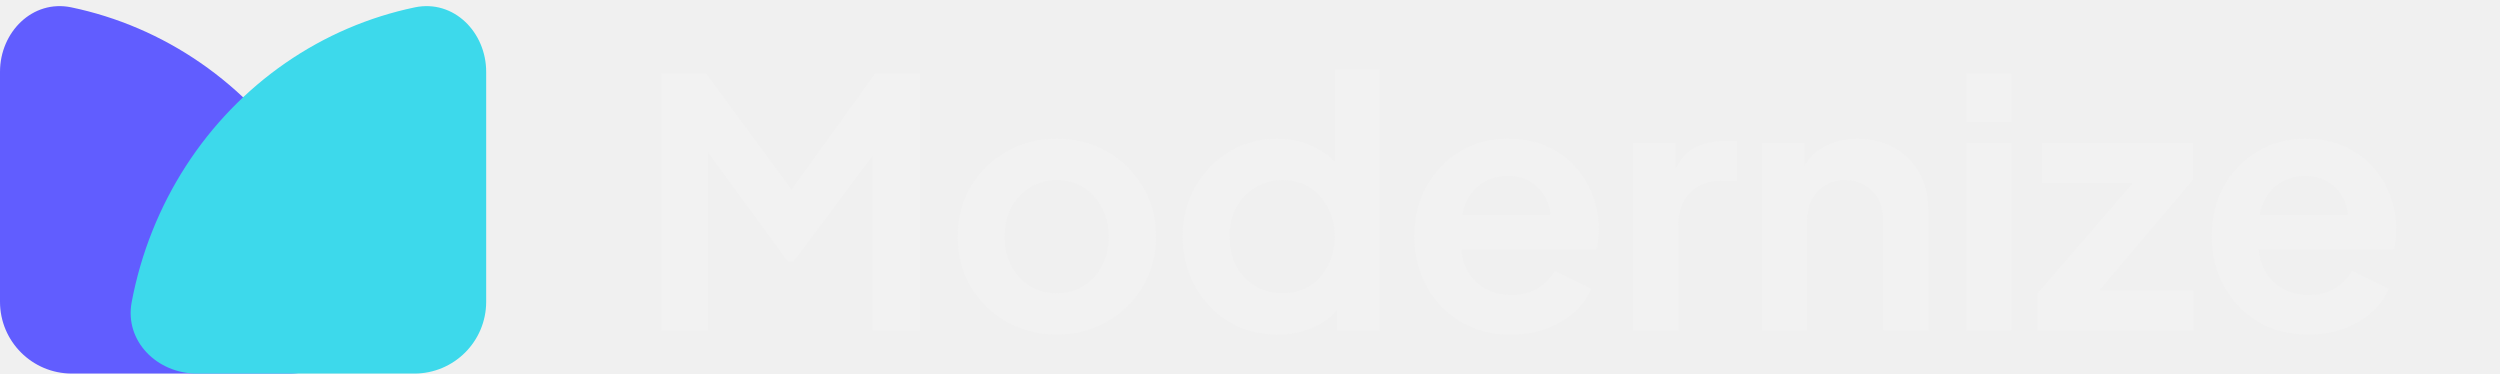
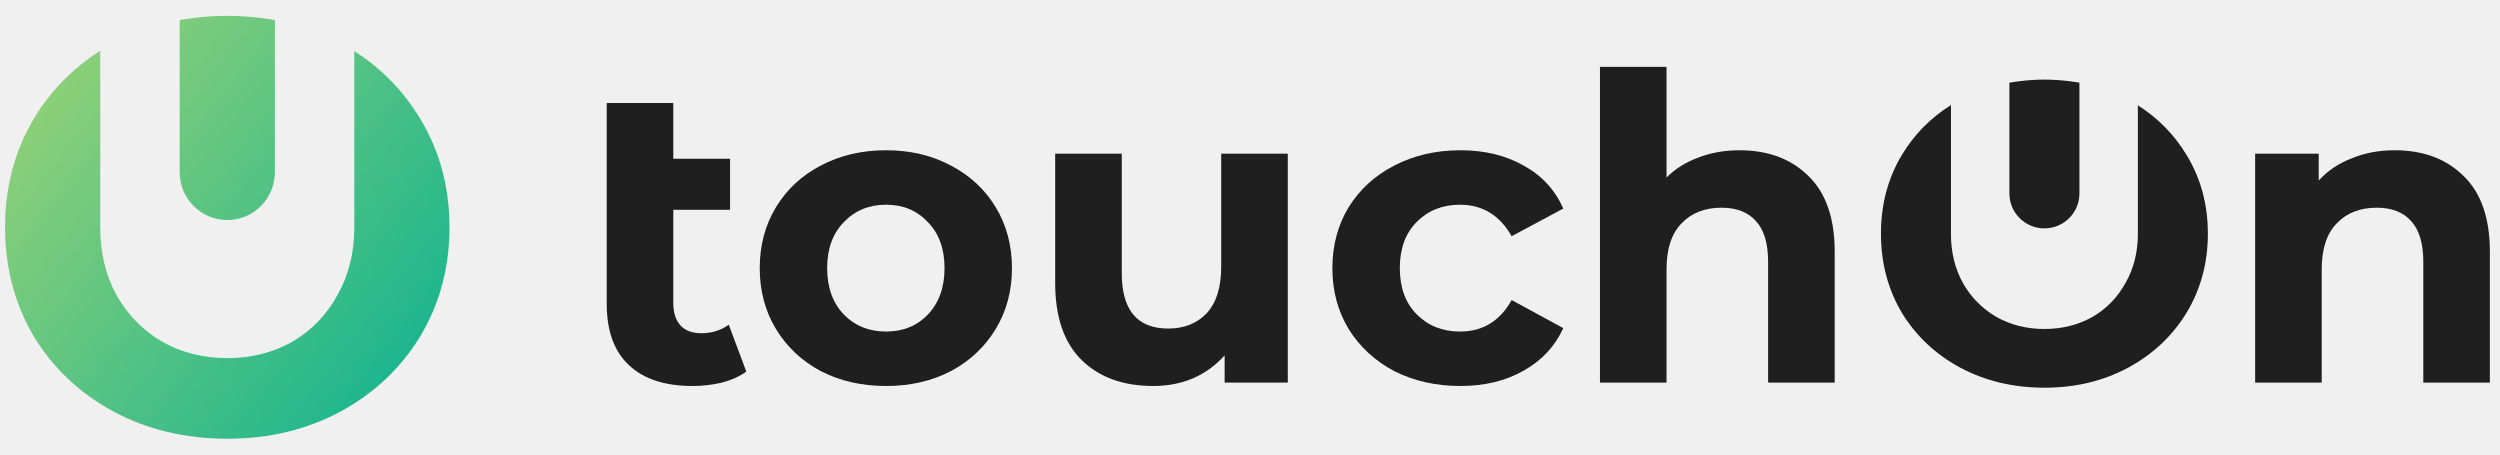
- <svg xmlns="http://www.w3.org/2000/svg" width="174" height="26" viewBox="0 0 174 26" fill="none">
-   <path d="M46.027 23V5.12H49.147L55.843 14.216H54.355L60.907 5.12H64.027V23H60.739V8.84L62.011 9.152L55.219 18.2H54.835L48.211 9.152L49.291 8.84V23H46.027ZM73.569 23.288C72.289 23.288 71.121 22.992 70.065 22.4C69.025 21.808 68.193 21 67.569 19.976C66.961 18.952 66.657 17.784 66.657 16.472C66.657 15.16 66.961 13.992 67.569 12.968C68.193 11.944 69.025 11.136 70.065 10.544C71.105 9.952 72.273 9.656 73.569 9.656C74.849 9.656 76.009 9.952 77.049 10.544C78.089 11.136 78.913 11.944 79.521 12.968C80.145 13.976 80.457 15.144 80.457 16.472C80.457 17.784 80.145 18.952 79.521 19.976C78.897 21 78.065 21.808 77.025 22.4C75.985 22.992 74.833 23.288 73.569 23.288ZM73.569 20.408C74.273 20.408 74.889 20.24 75.417 19.904C75.961 19.568 76.385 19.104 76.689 18.512C77.009 17.904 77.169 17.224 77.169 16.472C77.169 15.704 77.009 15.032 76.689 14.456C76.385 13.864 75.961 13.4 75.417 13.064C74.889 12.712 74.273 12.536 73.569 12.536C72.849 12.536 72.217 12.712 71.673 13.064C71.129 13.4 70.697 13.864 70.377 14.456C70.073 15.032 69.921 15.704 69.921 16.472C69.921 17.224 70.073 17.904 70.377 18.512C70.697 19.104 71.129 19.568 71.673 19.904C72.217 20.24 72.849 20.408 73.569 20.408ZM88.913 23.288C87.649 23.288 86.521 22.992 85.529 22.4C84.537 21.792 83.753 20.968 83.177 19.928C82.601 18.888 82.313 17.736 82.313 16.472C82.313 15.192 82.601 14.04 83.177 13.016C83.753 11.992 84.537 11.176 85.529 10.568C86.537 9.96 87.657 9.656 88.889 9.656C89.881 9.656 90.761 9.856 91.529 10.256C92.313 10.64 92.929 11.184 93.377 11.888L92.897 12.536V4.832H96.041V23H93.065V20.48L93.401 21.104C92.953 21.808 92.329 22.352 91.529 22.736C90.729 23.104 89.857 23.288 88.913 23.288ZM89.249 20.408C89.969 20.408 90.601 20.24 91.145 19.904C91.689 19.568 92.113 19.104 92.417 18.512C92.737 17.92 92.897 17.24 92.897 16.472C92.897 15.72 92.737 15.048 92.417 14.456C92.113 13.848 91.689 13.376 91.145 13.04C90.601 12.704 89.969 12.536 89.249 12.536C88.545 12.536 87.913 12.712 87.353 13.064C86.793 13.4 86.353 13.864 86.033 14.456C85.729 15.032 85.577 15.704 85.577 16.472C85.577 17.24 85.729 17.92 86.033 18.512C86.353 19.104 86.793 19.568 87.353 19.904C87.913 20.24 88.545 20.408 89.249 20.408ZM105.158 23.288C103.814 23.288 102.638 22.984 101.63 22.376C100.622 21.768 99.838 20.944 99.278 19.904C98.718 18.864 98.438 17.712 98.438 16.448C98.438 15.136 98.718 13.976 99.278 12.968C99.854 11.944 100.63 11.136 101.606 10.544C102.598 9.952 103.702 9.656 104.918 9.656C105.942 9.656 106.838 9.824 107.606 10.16C108.39 10.496 109.054 10.96 109.598 11.552C110.142 12.144 110.558 12.824 110.846 13.592C111.134 14.344 111.278 15.16 111.278 16.04C111.278 16.264 111.262 16.496 111.23 16.736C111.214 16.976 111.174 17.184 111.11 17.36H101.03V14.96H109.334L107.846 16.088C107.99 15.352 107.95 14.696 107.726 14.12C107.518 13.544 107.166 13.088 106.67 12.752C106.19 12.416 105.606 12.248 104.918 12.248C104.262 12.248 103.678 12.416 103.166 12.752C102.654 13.072 102.262 13.552 101.99 14.192C101.734 14.816 101.638 15.576 101.702 16.472C101.638 17.272 101.742 17.984 102.014 18.608C102.302 19.216 102.718 19.688 103.262 20.024C103.822 20.36 104.462 20.528 105.182 20.528C105.902 20.528 106.51 20.376 107.006 20.072C107.518 19.768 107.918 19.36 108.206 18.848L110.75 20.096C110.494 20.72 110.094 21.272 109.55 21.752C109.006 22.232 108.358 22.608 107.606 22.88C106.87 23.152 106.054 23.288 105.158 23.288ZM113.661 23V9.944H116.613V12.848L116.373 12.416C116.677 11.44 117.149 10.76 117.789 10.376C118.445 9.992 119.229 9.8 120.141 9.8H120.909V12.584H119.781C118.885 12.584 118.165 12.864 117.621 13.424C117.077 13.968 116.805 14.736 116.805 15.728V23H113.661ZM122.638 23V9.944H125.59V12.512L125.35 12.056C125.654 11.272 126.15 10.68 126.838 10.28C127.542 9.864 128.358 9.656 129.286 9.656C130.246 9.656 131.094 9.864 131.83 10.28C132.582 10.696 133.166 11.28 133.582 12.032C133.998 12.768 134.206 13.624 134.206 14.6V23H131.062V15.344C131.062 14.768 130.95 14.272 130.726 13.856C130.502 13.44 130.19 13.12 129.79 12.896C129.406 12.656 128.95 12.536 128.422 12.536C127.91 12.536 127.454 12.656 127.054 12.896C126.654 13.12 126.342 13.44 126.118 13.856C125.894 14.272 125.782 14.768 125.782 15.344V23H122.638ZM136.864 23V9.944H140.008V23H136.864ZM136.864 8.48V5.12H140.008V8.48H136.864ZM141.783 23V20.456L149.367 11.672L149.847 12.752H142.119V9.944H152.631V12.512L145.191 21.296L144.711 20.216H152.679V23H141.783ZM160.658 23.288C159.314 23.288 158.138 22.984 157.13 22.376C156.122 21.768 155.338 20.944 154.778 19.904C154.218 18.864 153.938 17.712 153.938 16.448C153.938 15.136 154.218 13.976 154.778 12.968C155.354 11.944 156.13 11.136 157.106 10.544C158.098 9.952 159.202 9.656 160.418 9.656C161.442 9.656 162.338 9.824 163.106 10.16C163.89 10.496 164.554 10.96 165.098 11.552C165.642 12.144 166.058 12.824 166.346 13.592C166.634 14.344 166.778 15.16 166.778 16.04C166.778 16.264 166.762 16.496 166.73 16.736C166.714 16.976 166.674 17.184 166.61 17.36H156.53V14.96H164.834L163.346 16.088C163.49 15.352 163.45 14.696 163.226 14.12C163.018 13.544 162.666 13.088 162.17 12.752C161.69 12.416 161.106 12.248 160.418 12.248C159.762 12.248 159.178 12.416 158.666 12.752C158.154 13.072 157.762 13.552 157.49 14.192C157.234 14.816 157.138 15.576 157.202 16.472C157.138 17.272 157.242 17.984 157.514 18.608C157.802 19.216 158.218 19.688 158.762 20.024C159.322 20.36 159.962 20.528 160.682 20.528C161.402 20.528 162.01 20.376 162.506 20.072C163.018 19.768 163.418 19.36 163.706 18.848L166.25 20.096C165.994 20.72 165.594 21.272 165.05 21.752C164.506 22.232 163.858 22.608 163.106 22.88C162.37 23.152 161.554 23.288 160.658 23.288Z" fill="#F2F2F2" />
-   <path d="M20.137 26C22.898 26 25.184 23.742 24.673 21.029C24.353 19.327 23.868 17.659 23.224 16.05C21.96 12.896 20.109 10.03 17.774 7.615C15.44 5.201 12.669 3.286 9.619 1.979C8.114 1.334 6.555 0.844 4.965 0.512C2.262 -0.051 0 2.239 0 5V21C0 23.761 2.239 26 5 26H20.137Z" fill="#615DFF" />
-   <path d="M13.701 26C10.94 26 8.654 23.742 9.165 21.029C9.485 19.327 9.97 17.659 10.615 16.05C11.878 12.896 13.729 10.03 16.064 7.615C18.398 5.201 21.169 3.286 24.219 1.979C25.724 1.334 27.283 0.844 28.873 0.512C31.577 -0.051 33.838 2.239 33.838 5V21C33.838 23.761 31.6 26 28.838 26H13.701Z" fill="#3DD9EB" />
+ <svg xmlns="http://www.w3.org/2000/svg" width="176" height="32" viewBox="0 0 176 32" fill="none">
+   <path d="M7.058 3.574C5.11 4.807 3.544 6.413 2.359 8.394C1.024 10.641 0.357 13.177 0.357 16C0.357 18.824 1.024 21.373 2.359 23.649C3.72 25.896 5.585 27.665 7.954 28.953C10.35 30.241 13.032 30.886 16 30.886C18.968 30.886 21.636 30.241 24.005 28.953C26.373 27.665 28.239 25.896 29.6 23.649C30.961 21.373 31.642 18.824 31.642 16C31.642 13.177 30.961 10.641 29.6 8.394C28.424 6.428 26.872 4.831 24.944 3.601V15.845C24.944 15.897 24.944 15.948 24.944 16C24.944 17.782 24.549 19.372 23.76 20.77C22.997 22.168 21.935 23.265 20.574 24.06C19.213 24.827 17.688 25.211 16 25.211C14.312 25.211 12.787 24.827 11.425 24.06C10.064 23.265 8.989 22.168 8.199 20.77C7.437 19.372 7.055 17.782 7.055 16C7.055 15.909 7.056 15.819 7.058 15.729V3.574Z" fill="url(#paint0_linear_72_439)" />
+   <path d="M16 1.114C14.195 1.114 12.649 1.412 12.649 1.412V12.117C12.649 13.98 14.149 15.49 16 15.49C17.851 15.49 19.351 13.98 19.351 12.117V1.412C19.351 1.412 17.804 1.114 16 1.114Z" fill="url(#paint1_linear_72_439)" />
+   <g clip-path="url(#clip0_72_439)">
+     <path d="M122.462 10.578C124.465 10.578 126.077 11.177 127.299 12.375C128.541 13.573 129.162 15.351 129.162 17.707V26.934H124.475V18.427C124.475 17.148 124.194 16.2 123.633 15.581C123.073 14.941 122.261 14.622 121.2 14.622C120.018 14.622 119.076 14.991 118.375 15.73C117.674 16.449 117.324 17.528 117.324 18.966V26.934H112.637V4.706H117.324V12.495C117.945 11.876 118.696 11.406 119.577 11.087C120.459 10.747 121.42 10.578 122.462 10.578Z" fill="#1F1F1F" />
+     <path d="M52.538 26.156C52.077 26.495 51.506 26.755 50.825 26.934C50.164 27.094 49.473 27.174 48.752 27.174C46.809 27.174 45.317 26.685 44.275 25.706C43.234 24.728 42.713 23.29 42.713 21.392V7.252H47.4V11.177H51.396V14.772H47.4V21.332C47.4 22.012 47.57 22.541 47.911 22.92C48.251 23.28 48.742 23.459 49.383 23.459C50.104 23.459 50.745 23.26 51.306 22.86L52.538 26.156Z" fill="#1F1F1F" />
+     <path fill-rule="evenodd" clip-rule="evenodd" d="M57.781 26.126C59.143 26.825 60.676 27.174 62.378 27.174C64.081 27.174 65.603 26.825 66.945 26.126C68.287 25.407 69.339 24.418 70.1 23.16C70.861 21.902 71.242 20.474 71.242 18.876C71.242 17.278 70.861 15.85 70.1 14.592C69.339 13.334 68.287 12.355 66.945 11.656C65.603 10.937 64.081 10.578 62.378 10.578C60.676 10.578 59.143 10.937 57.781 11.656C56.439 12.355 55.388 13.334 54.626 14.592C53.865 15.85 53.485 17.278 53.485 18.876C53.485 20.474 53.865 21.902 54.626 23.16C55.388 24.418 56.439 25.407 57.781 26.126ZM65.323 22.141C64.562 22.94 63.58 23.34 62.378 23.34C61.176 23.34 60.185 22.94 59.404 22.141C58.623 21.322 58.232 20.234 58.232 18.876C58.232 17.518 58.623 16.439 59.404 15.64C60.185 14.822 61.176 14.412 62.378 14.412C63.58 14.412 64.562 14.822 65.323 15.64C66.104 16.439 66.495 17.518 66.495 18.876C66.495 20.234 66.104 21.322 65.323 22.141Z" fill="#1F1F1F" />
+     <path d="M86.213 26.934H90.66V10.817H85.973V18.786C85.973 20.224 85.632 21.312 84.951 22.051C84.27 22.77 83.369 23.13 82.247 23.13C80.064 23.13 78.972 21.832 78.972 19.235V10.817H74.285V19.924C74.285 22.321 74.906 24.128 76.147 25.347C77.389 26.565 79.072 27.174 81.195 27.174C82.197 27.174 83.128 26.994 83.99 26.635C84.851 26.256 85.592 25.716 86.213 25.017V26.934Z" fill="#1F1F1F" />
+     <path d="M98.157 26.126C99.539 26.825 101.091 27.174 102.814 27.174C104.517 27.174 105.999 26.815 107.261 26.096C108.543 25.377 109.474 24.378 110.055 23.1L106.42 21.123C105.598 22.601 104.387 23.34 102.784 23.34C101.562 23.34 100.551 22.94 99.749 22.141C98.948 21.342 98.548 20.254 98.548 18.876C98.548 17.498 98.948 16.409 99.749 15.611C100.551 14.812 101.562 14.412 102.784 14.412C104.367 14.412 105.578 15.151 106.42 16.629L110.055 14.682C109.474 13.364 108.543 12.355 107.261 11.656C105.999 10.937 104.517 10.578 102.814 10.578C101.091 10.578 99.539 10.937 98.157 11.656C96.795 12.355 95.723 13.334 94.942 14.592C94.181 15.85 93.8 17.278 93.8 18.876C93.8 20.474 94.181 21.902 94.942 23.16C95.723 24.418 96.795 25.407 98.157 26.126Z" fill="#1F1F1F" />
+     <path d="M137.349 7.396C135.915 8.294 134.763 9.464 133.891 10.907C132.91 12.545 132.419 14.392 132.419 16.449C132.419 18.506 132.91 20.364 133.891 22.021C134.893 23.659 136.265 24.947 138.007 25.886C139.77 26.825 141.743 27.294 143.927 27.294C146.11 27.294 148.073 26.825 149.816 25.886C151.558 24.947 152.93 23.659 153.932 22.021C154.933 20.364 155.434 18.506 155.434 16.449C155.434 14.392 154.933 12.545 153.932 10.907C153.067 9.475 151.925 8.311 150.506 7.416V16.336C150.507 16.373 150.507 16.411 150.507 16.449C150.507 17.747 150.216 18.906 149.635 19.924C149.074 20.943 148.293 21.742 147.292 22.321C146.29 22.88 145.168 23.16 143.927 23.16C142.685 23.16 141.563 22.88 140.561 22.321C139.56 21.742 138.769 20.943 138.188 19.924C137.627 18.906 137.346 17.747 137.346 16.449C137.346 16.383 137.347 16.317 137.349 16.251V7.396Z" fill="#1F1F1F" />
+     <path d="M173.424 12.375C172.202 11.177 170.59 10.578 168.587 10.578C167.485 10.578 166.474 10.767 165.552 11.147C164.631 11.506 163.86 12.025 163.239 12.704V10.817H158.762V26.934H163.449V18.966C163.449 17.528 163.8 16.449 164.501 15.73C165.202 14.991 166.143 14.622 167.325 14.622C168.387 14.622 169.198 14.941 169.759 15.58C170.32 16.2 170.6 17.148 170.6 18.426V26.934H175.287V17.707C175.287 15.351 174.666 13.573 173.424 12.375Z" fill="#1F1F1F" />
+     <path d="M143.927 5.604C142.599 5.604 141.462 5.821 141.462 5.821V13.62C141.462 14.977 142.565 16.078 143.927 16.078C145.288 16.078 146.392 14.977 146.392 13.62V5.821C146.392 5.821 145.254 5.604 143.927 5.604Z" fill="#1F1F1F" />
+   </g>
+   <defs>
+     <linearGradient id="paint0_linear_72_439" x1="4.574" y1="3.962" x2="30.933" y2="24.435" gradientUnits="userSpaceOnUse">
+       <stop stop-color="#8ED078" />
+       <stop offset="1" stop-color="#19B58F" />
+     </linearGradient>
+     <linearGradient id="paint1_linear_72_439" x1="4.574" y1="3.962" x2="30.933" y2="24.435" gradientUnits="userSpaceOnUse">
+       <stop stop-color="#8ED078" />
+       <stop offset="1" stop-color="#19B58F" />
+     </linearGradient>
+     <clipPath id="clip0_72_439">
+       <rect width="134" height="24" fill="white" transform="translate(42 4)" />
+     </clipPath>
+   </defs>
</svg>
